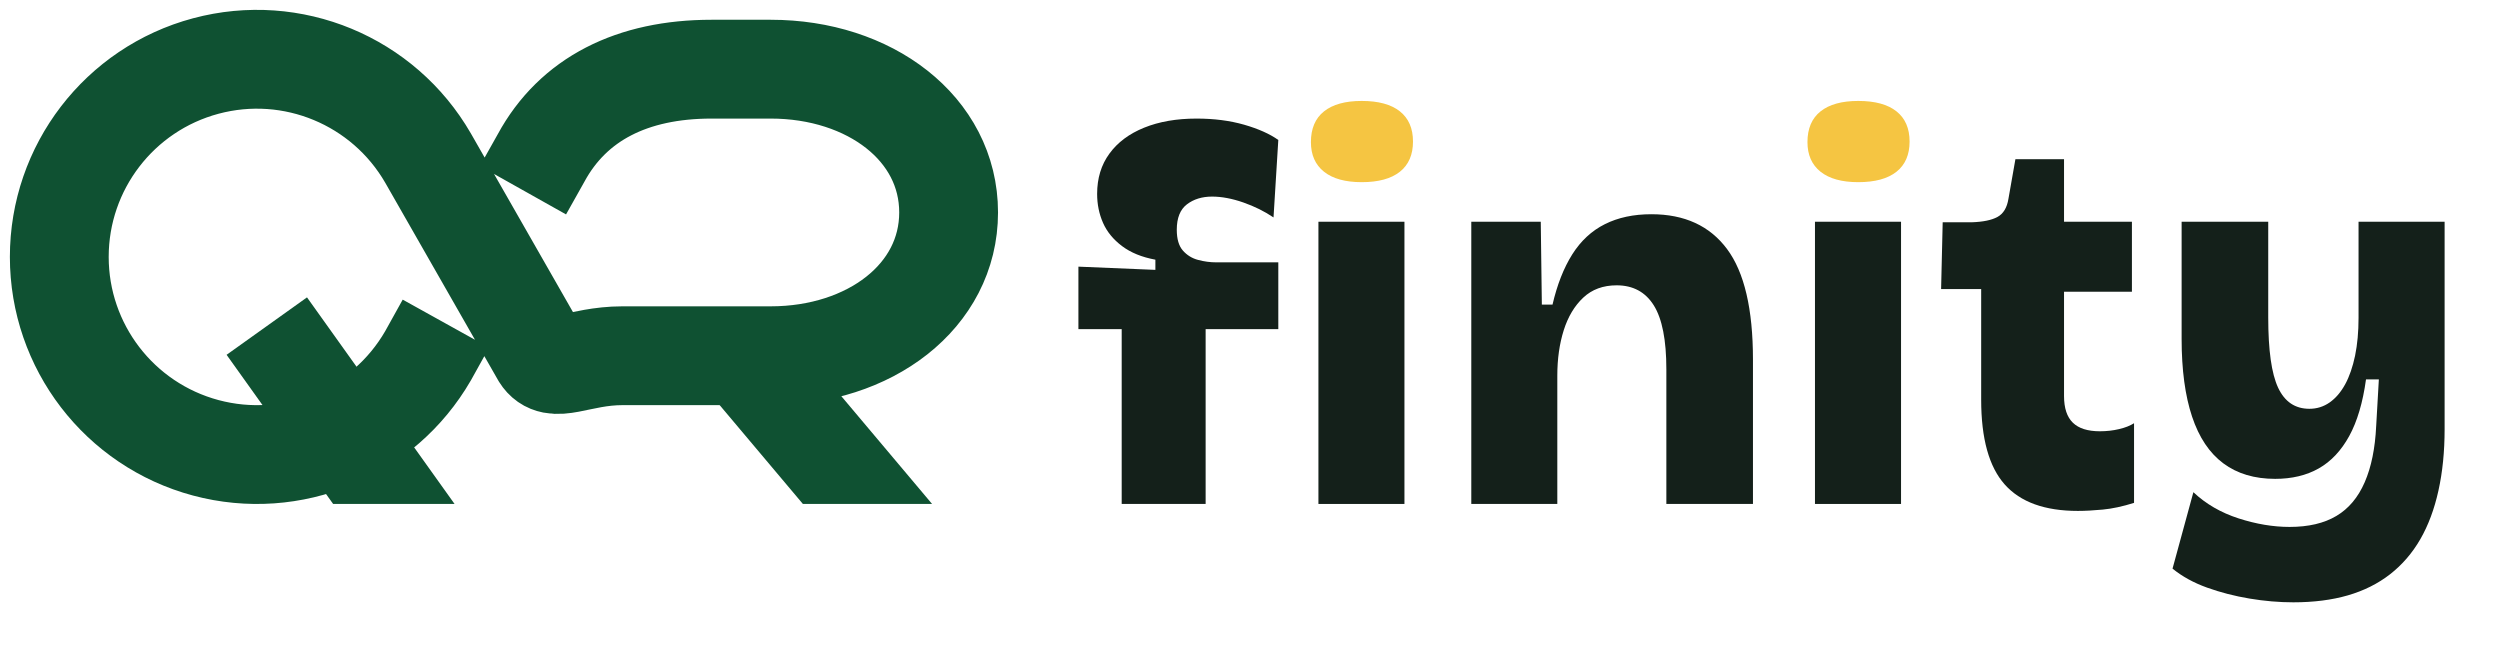
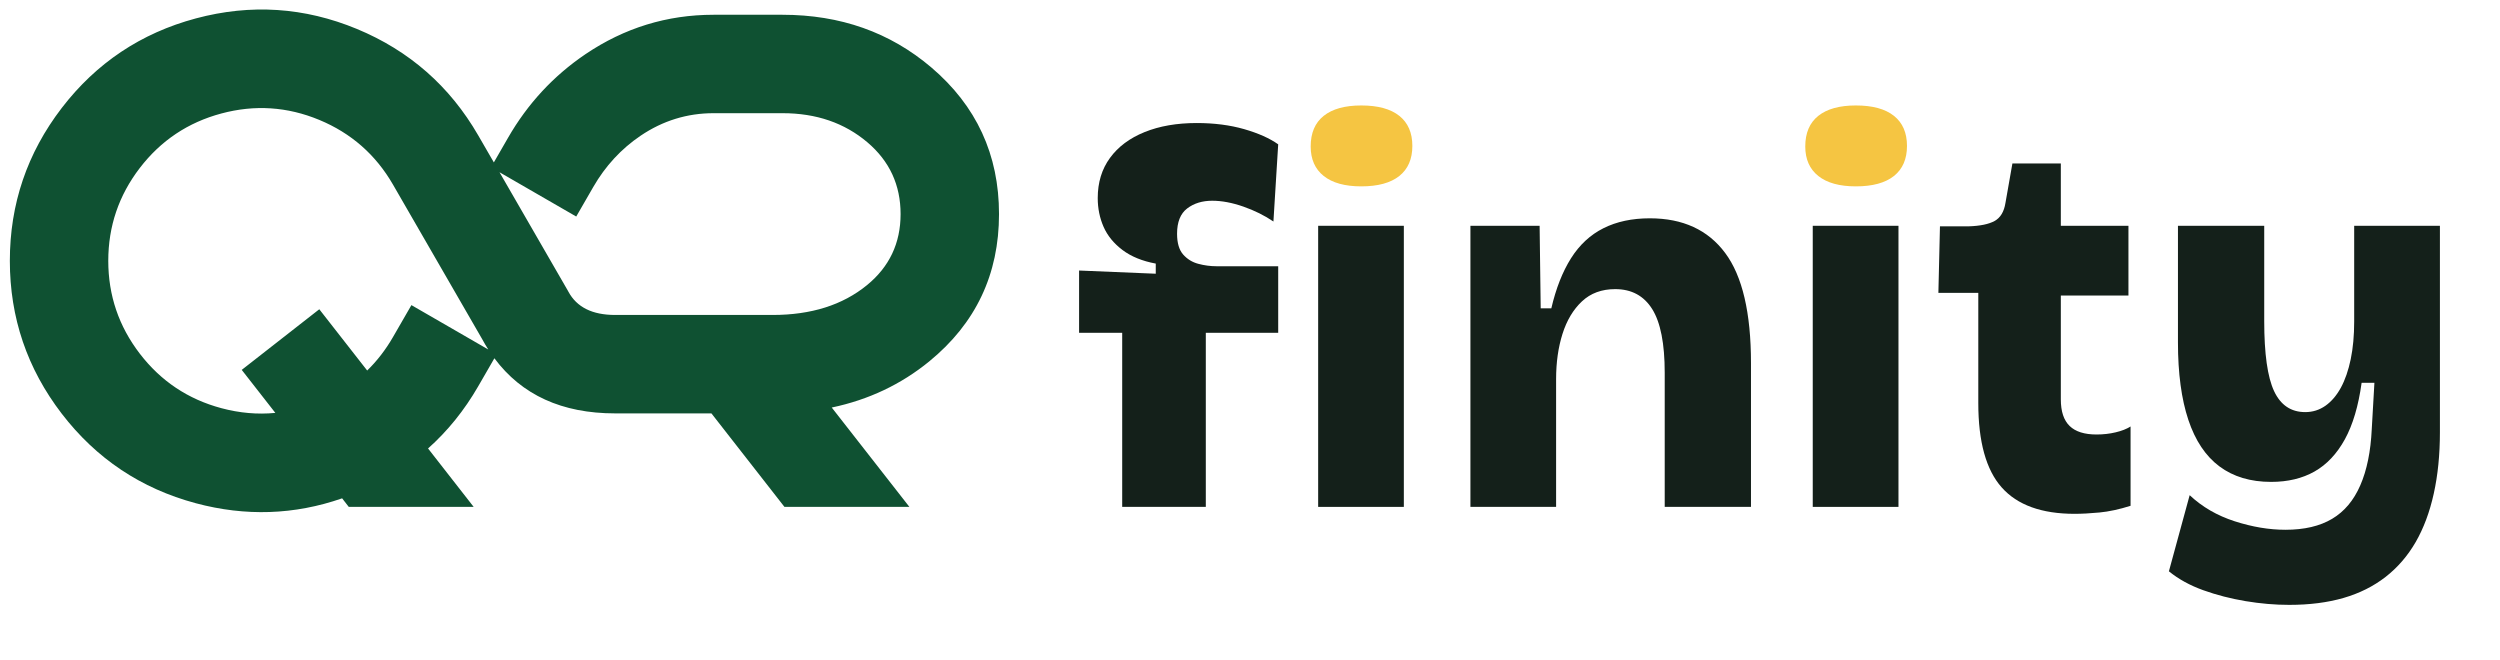
- <svg xmlns="http://www.w3.org/2000/svg" viewBox="-4 -2 506 132" role="img" aria-label="QRfinity">
-   <defs>
-     <clipPath id="m0c">
-       <rect x="-20" y="-20" width="260" height="120" />
-     </clipPath>
-   </defs>
-   <g clip-path="url(#m0c)" fill="none" stroke-linejoin="round">
-     <path d="M101.85 36.5 L105.5 30 C112 18 124 12 140 12 L152 12 C172 12 188 24 188 41 C188 58 172 70 152 70 L122 70 C113 70 108 74 105.5 70 L82.64 30 A40 40 0 1 0 82.64 70 L86.25 63.5" stroke="#0F5132" stroke-width="20" stroke-linecap="butt" />
-     <path d="M148 72 L 180 110" stroke="#0F5132" stroke-width="20" />
-     <path d="M50 64 L 80 106" stroke="#0F5132" stroke-width="20" />
-   </g>
+ <svg xmlns="http://www.w3.org/2000/svg" viewBox="-5 -3 508 134" role="img" aria-label="QRfinity">
+   <path fill="#0F5132" d="M98.23 25Q104.21 14.61 113.98 8Q125.82 0 140 0L154 0Q171.65 0 184.23 10.69Q198 22.4 198 40.5Q198 58.85 183.83 70.43Q175.24 77.45 164.01 79.81L179.79 100H154.4L139.56 81H120Q103.8 81 95.46 69.8L92.17 75.5Q87.95 82.81 81.98 88.13L91.25 100H65.87L64.52 98.26Q49.96 103.32 34.8 99.26Q18.08 94.78 7.54 81.05Q-3 67.31 -3 50Q-3 32.69 7.54 18.95Q18.08 5.22 34.8 0.74Q51.53 -3.74 67.52 2.88Q83.51 9.51 92.17 24.5L95.35 30ZM59.88 59.84 69.61 72.29Q72.63 69.35 74.85 65.5L78.6 59L94.22 68.02Q93.56 66.99 92.96 65.88L74.85 34.5Q69.59 25.39 59.87 21.36Q50.14 17.33 39.98 20.06Q29.82 22.78 23.41 31.13Q17 39.48 17 50Q17 60.52 23.41 68.87Q29.82 77.22 39.98 79.94Q45.53 81.43 50.95 80.9L44.12 72.16ZM96.5 32 110.35 56Q110.43 56.13 110.5 56.27Q113.04 61 120 61H152Q163.76 61 171.17 54.94Q178 49.36 178 40.5Q178 31.65 171.27 25.93Q164.29 20 154 20L140 20Q131.95 20 125.18 24.57Q119.24 28.59 115.55 35L112.09 41Z" />
  <path fill="#14201A" d="M240.02 100L223.03 100L223.03 64.62L214.27 64.62L214.27 51.97L229.85 52.62L229.85 50.56Q225.74 49.8 223.09 47.8Q220.44 45.8 219.25 43.1Q218.06 40.39 218.06 37.25L218.06 37.25Q218.06 32.49 220.55 29.09Q223.03 25.68 227.58 23.84Q232.12 22 238.18 22L238.18 22Q243.48 22 247.81 23.24Q252.14 24.49 254.73 26.33L254.73 26.33L253.76 42.01Q251.05 40.17 247.65 38.98Q244.24 37.79 241.32 37.79L241.32 37.79Q238.29 37.79 236.23 39.36Q234.18 40.93 234.18 44.5L234.18 44.5Q234.18 47.31 235.42 48.72Q236.67 50.13 238.5 50.61Q240.34 51.1 242.18 51.1L242.18 51.1L254.73 51.1L254.73 64.62L240.02 64.62L240.02 100" />
  <path fill="#14201A" d="M280.26 100L262.85 100L262.85 42.88L280.26 42.88L280.26 100" />
  <path fill="#F5C542" d="M271.61 34.87L271.61 34.87Q266.63 34.87 263.98 32.76Q261.33 30.65 261.33 26.76L261.33 26.76Q261.33 22.65 263.98 20.54Q266.63 18.43 271.61 18.43L271.61 18.43Q276.69 18.43 279.34 20.54Q281.99 22.65 281.99 26.65L281.99 26.65Q281.99 30.65 279.34 32.76Q276.69 34.87 271.61 34.87" />
  <path fill="#14201A" d="M311.2 100L293.79 100L293.79 42.88L307.85 42.88L308.07 59.65L310.23 59.65Q311.64 53.59 314.23 49.48Q316.83 45.37 320.83 43.37Q324.83 41.36 330.24 41.36L330.24 41.36Q340.31 41.36 345.55 48.4Q350.8 55.43 350.8 70.79L350.8 70.79L350.8 100L333.27 100L333.27 72.74Q333.27 63.87 330.73 59.81Q328.19 55.75 323.21 55.75L323.21 55.75Q319.1 55.75 316.45 58.24Q313.8 60.73 312.5 64.84Q311.2 68.95 311.2 74.04L311.2 74.04L311.2 100" />
  <path fill="#14201A" d="M380.77 100L363.35 100L363.35 42.88L380.77 42.88L380.77 100" />
  <path fill="#F5C542" d="M372.11 34.87L372.11 34.87Q367.13 34.87 364.48 32.76Q361.83 30.65 361.83 26.76L361.83 26.76Q361.83 22.65 364.48 20.54Q367.13 18.43 372.11 18.43L372.11 18.43Q377.2 18.43 379.85 20.54Q382.5 22.65 382.5 26.65L382.5 26.65Q382.5 30.65 379.85 32.76Q377.2 34.87 372.11 34.87" />
  <path fill="#14201A" d="M416.57 101.41L416.57 101.41Q406.51 101.41 401.75 96.05Q396.99 90.7 396.99 78.9L396.99 78.9L396.99 56.51L388.88 56.51L389.2 42.99L395.05 42.99Q398.51 42.88 400.29 41.91Q402.08 40.93 402.51 38.23L402.51 38.23L403.92 30.22L413.76 30.22L413.76 42.88L427.5 42.88L427.5 57.05L413.76 57.05L413.76 78.15Q413.76 81.83 415.55 83.56Q417.33 85.29 421.01 85.29L421.01 85.29Q423.07 85.29 424.9 84.85Q426.74 84.42 427.93 83.66L427.93 83.66L427.93 99.78Q424.47 100.87 421.6 101.14Q418.74 101.41 416.57 101.41" />
  <path fill="#14201A" d="M460.17 119.91L460.17 119.91Q455.84 119.91 451.3 119.15Q446.76 118.39 442.7 116.93Q438.64 115.47 435.72 113.09L435.72 113.09L439.94 97.62Q443.73 101.19 449.08 102.92Q454.44 104.65 459.41 104.65L459.41 104.65Q465.15 104.65 468.88 102.43Q472.61 100.22 474.61 95.62Q476.62 91.02 476.94 84.21L476.94 84.21L477.48 74.79L474.88 74.79Q473.91 81.83 471.48 86.26Q469.04 90.7 465.31 92.81Q461.58 94.92 456.49 94.92L456.49 94.92Q450.22 94.92 446 91.78Q441.78 88.64 439.67 82.31Q437.56 75.98 437.56 66.57L437.56 66.57L437.56 42.88L455.09 42.88L455.09 62.24Q455.09 72.2 457.09 76.47Q459.09 80.74 463.42 80.74L463.42 80.74Q465.69 80.74 467.53 79.45Q469.37 78.15 470.67 75.77Q471.96 73.39 472.67 69.98Q473.37 66.57 473.37 62.35L473.37 62.35L473.37 42.88L490.79 42.88L490.79 84.85Q490.79 91.67 489.54 97.3Q488.3 102.92 485.87 107.14Q483.43 111.36 479.75 114.23Q476.07 117.09 471.21 118.5Q466.34 119.91 460.17 119.91" />
</svg>
